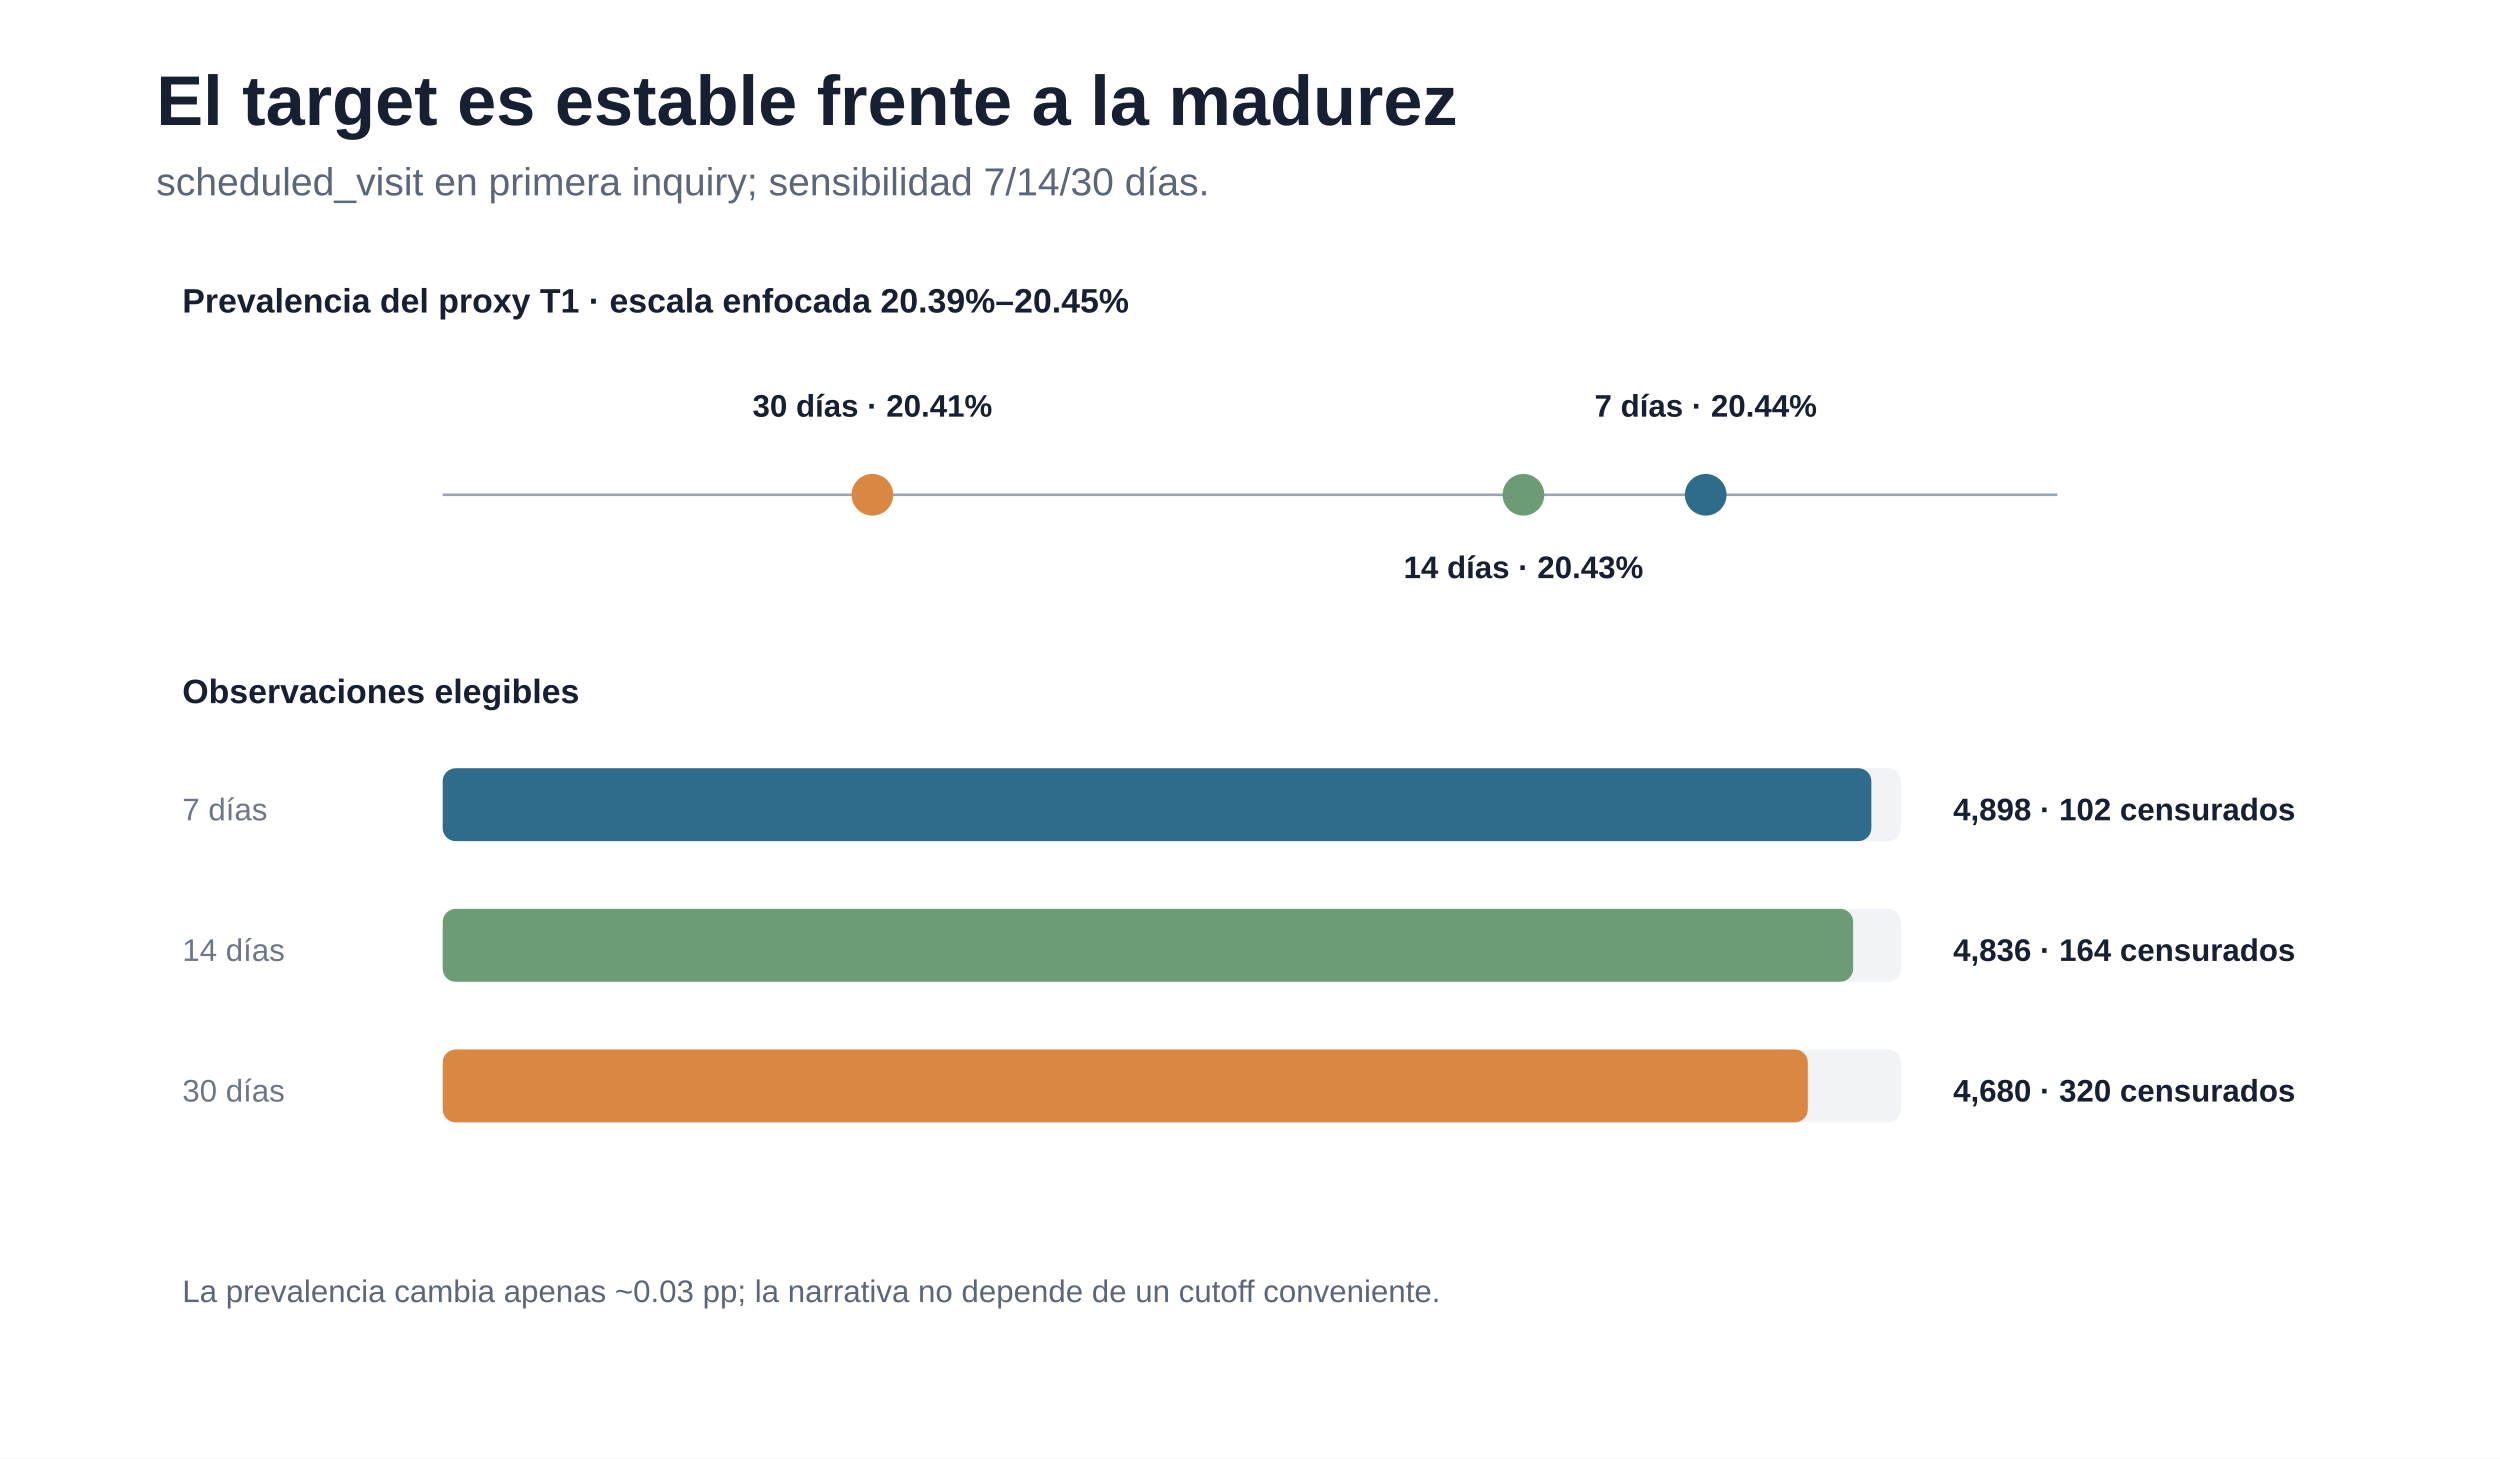
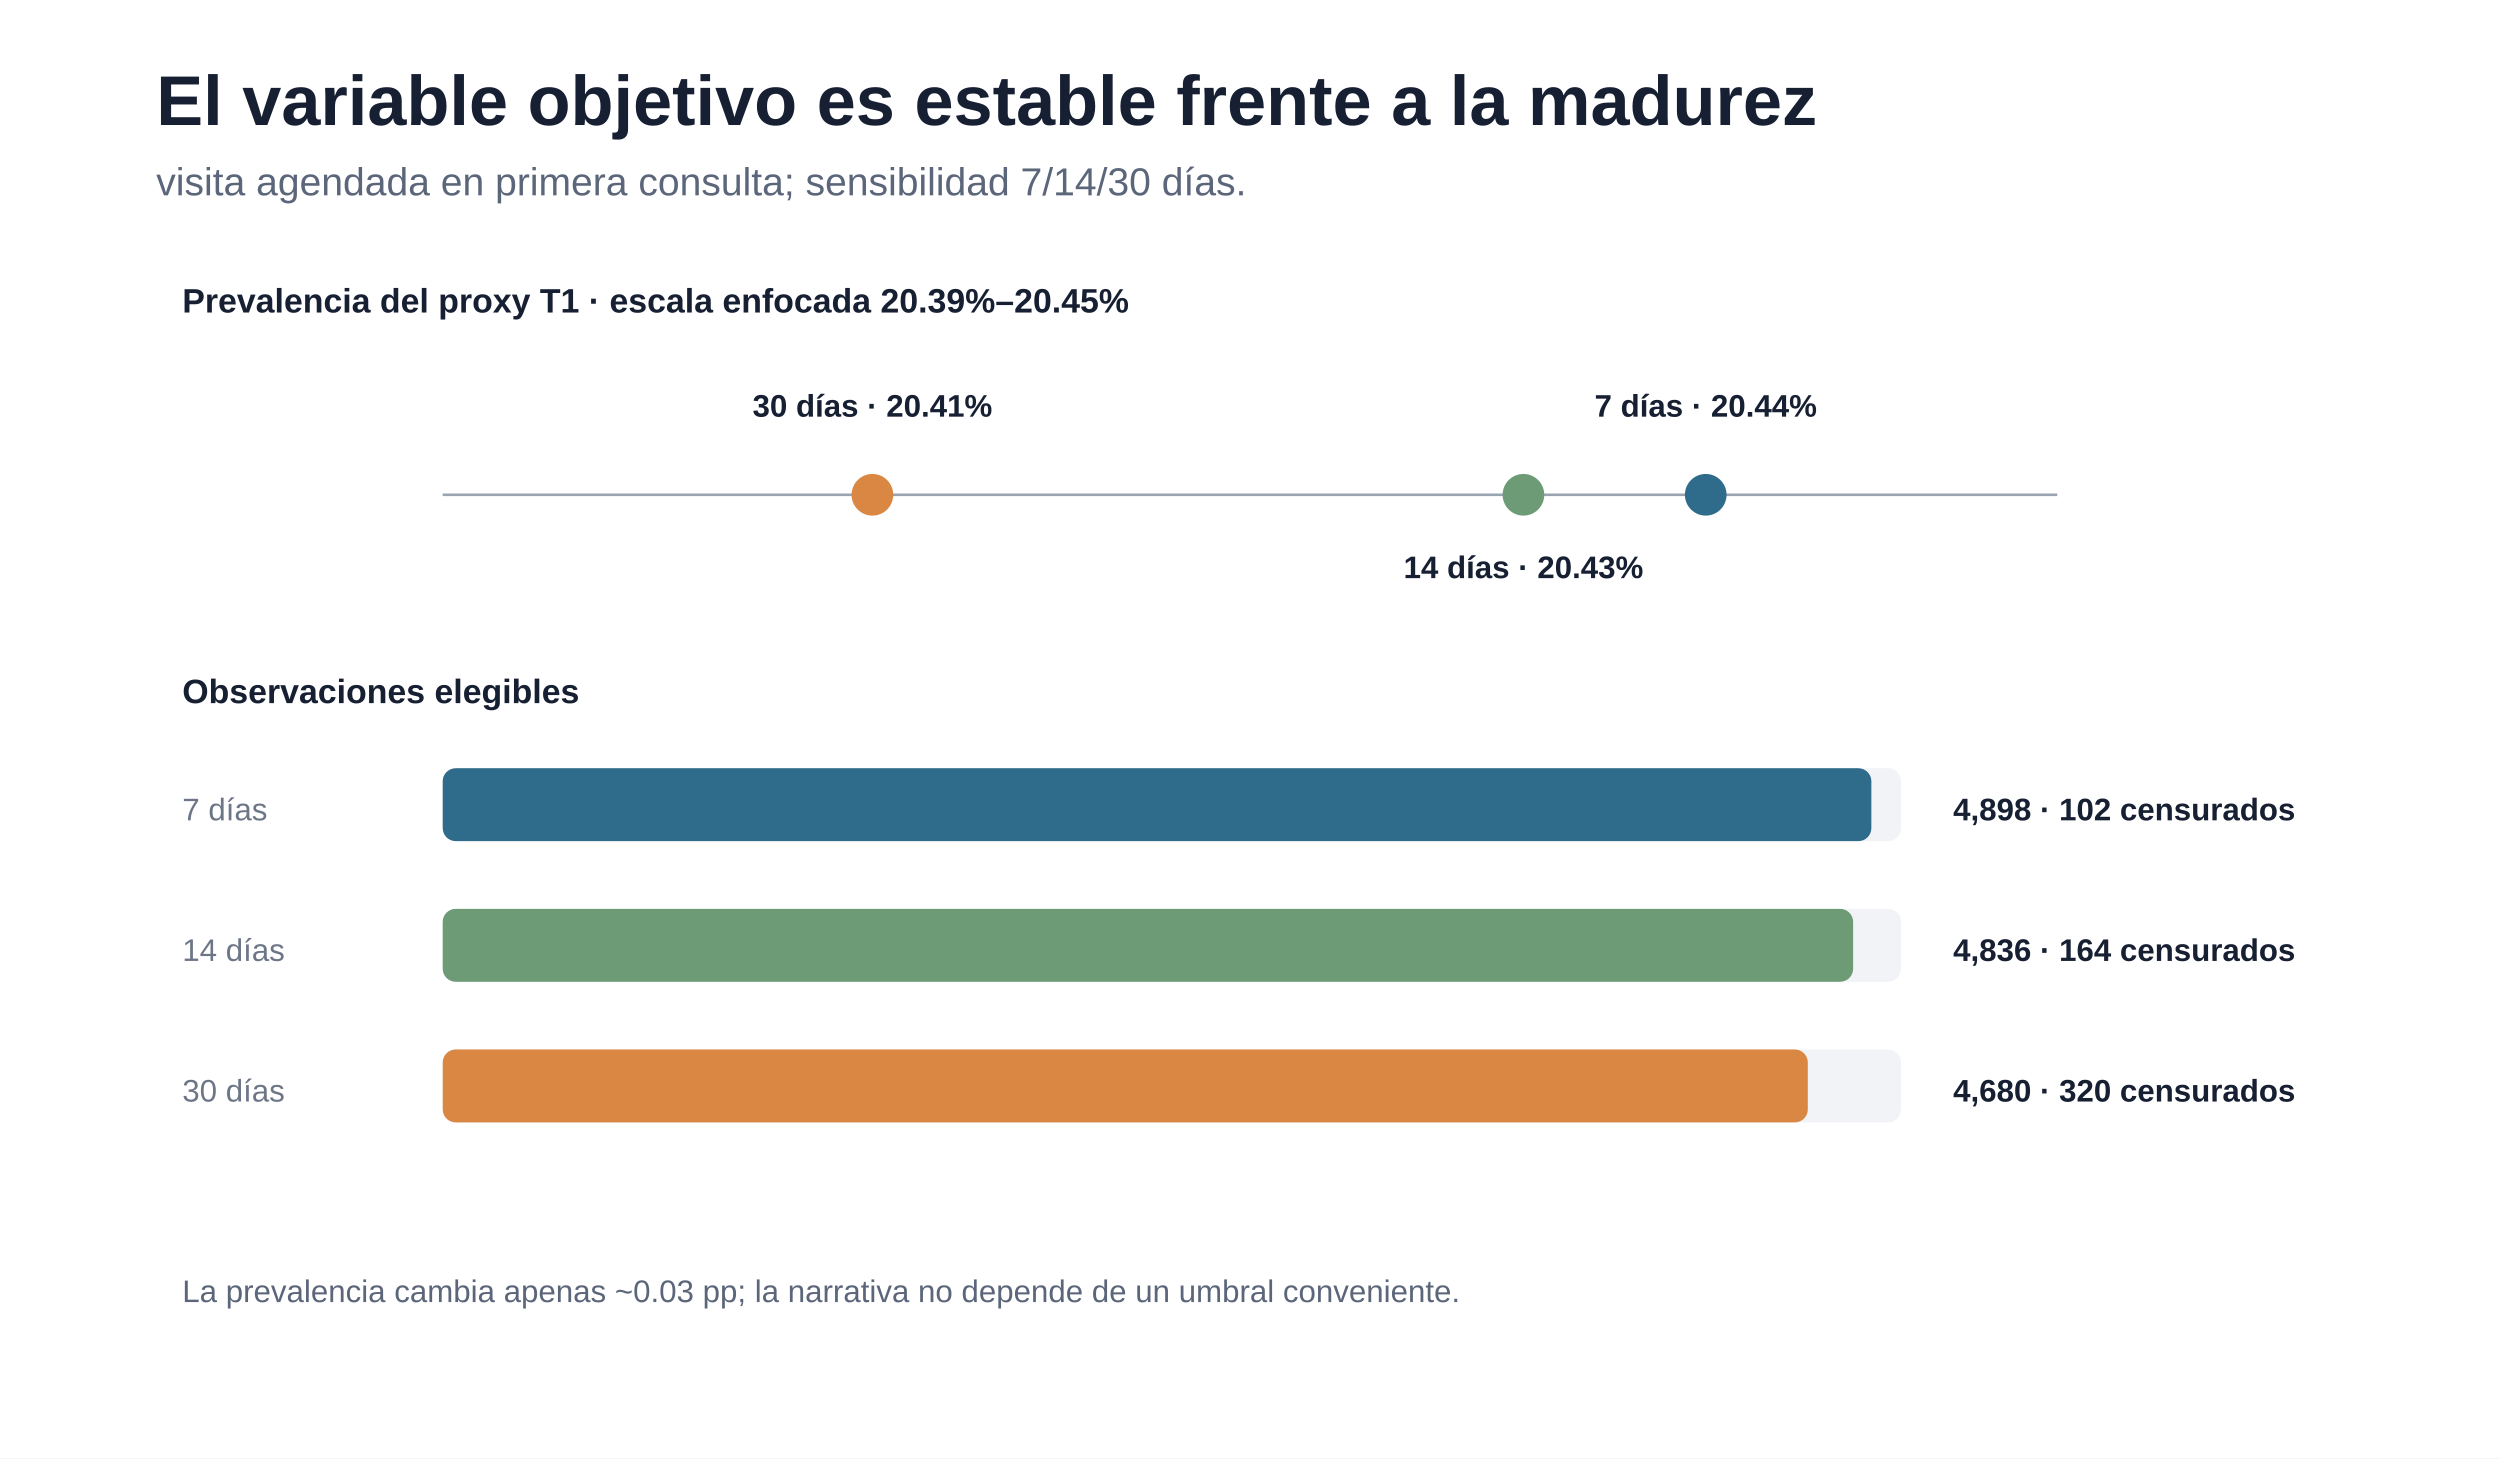
<svg xmlns="http://www.w3.org/2000/svg" width="960" height="560" viewBox="0 0 960 560" role="img" aria-label="El target es estable frente a la madurez">
  <style>text{font-family:Arial,Helvetica,sans-serif;fill:#172033}.title{font-size:27px;font-weight:700}.sub{font-size:15px;fill:#5c667a}.axis{font-size:12px;fill:#6d7687}.label{font-size:13px;font-weight:600}.value{font-size:12px;font-weight:700}.big{font-size:30px;font-weight:800}.note{font-size:12px;fill:#5c667a}.grid{stroke:#e6e9ef;stroke-width:1}.axisline{stroke:#9aa3b2;stroke-width:1}.a{fill:#2f6b8a}.b{fill:#d98743}.c{fill:#6d9b76}.d{fill:#8b78a8}.soft{fill:#f1f3f6}.card{fill:#fbfcfe;stroke:#e1e6ed;stroke-width:1}</style>
  <rect width="960" height="560" fill="#fff" />
-   <text x="60" y="48" class="title">El target es estable frente a la madurez</text>
-   <text x="60" y="75" class="sub">scheduled_visit en primera inquiry; sensibilidad 7/14/30 días.</text>
+   <text x="60" y="48" class="title">El variable objetivo es estable frente a la madurez</text>
+   <text x="60" y="75" class="sub">visita agendada en primera consulta; sensibilidad 7/14/30 días.</text>
  <text x="70" y="120" class="label">Prevalencia del proxy T1 · escala enfocada 20.39%–20.45%</text>
  <line x1="170" y1="190" x2="790" y2="190" class="axisline" />
  <circle cx="655" cy="190" r="8" class="a" />
  <text x="655" y="160" text-anchor="middle" class="value">7 días · 20.44%</text>
  <circle cx="585" cy="190" r="8" class="c" />
  <text x="585" y="222" text-anchor="middle" class="value">14 días · 20.43%</text>
  <circle cx="335" cy="190" r="8" class="b" />
  <text x="335" y="160" text-anchor="middle" class="value">30 días · 20.41%</text>
  <text x="70" y="270" class="label">Observaciones elegibles</text>
  <text x="70" y="315" class="axis">7 días</text>
  <rect x="170" y="295" width="560" height="28" rx="5" class="soft" />
  <rect x="170" y="295" width="548.6" height="28" rx="5" class="a" />
  <text x="750" y="315" class="value">4,898 · 102 censurados</text>
  <text x="70" y="369" class="axis">14 días</text>
  <rect x="170" y="349" width="560" height="28" rx="5" class="soft" />
  <rect x="170" y="349" width="541.6" height="28" rx="5" class="c" />
  <text x="750" y="369" class="value">4,836 · 164 censurados</text>
  <text x="70" y="423" class="axis">30 días</text>
  <rect x="170" y="403" width="560" height="28" rx="5" class="soft" />
  <rect x="170" y="403" width="524.2" height="28" rx="5" class="b" />
  <text x="750" y="423" class="value">4,680 · 320 censurados</text>
-   <text x="70" y="500" class="note">La prevalencia cambia apenas ~0.03 pp; la narrativa no depende de un cutoff conveniente.</text>
+   <text x="70" y="500" class="note">La prevalencia cambia apenas ~0.03 pp; la narrativa no depende de un umbral conveniente.</text>
</svg>
